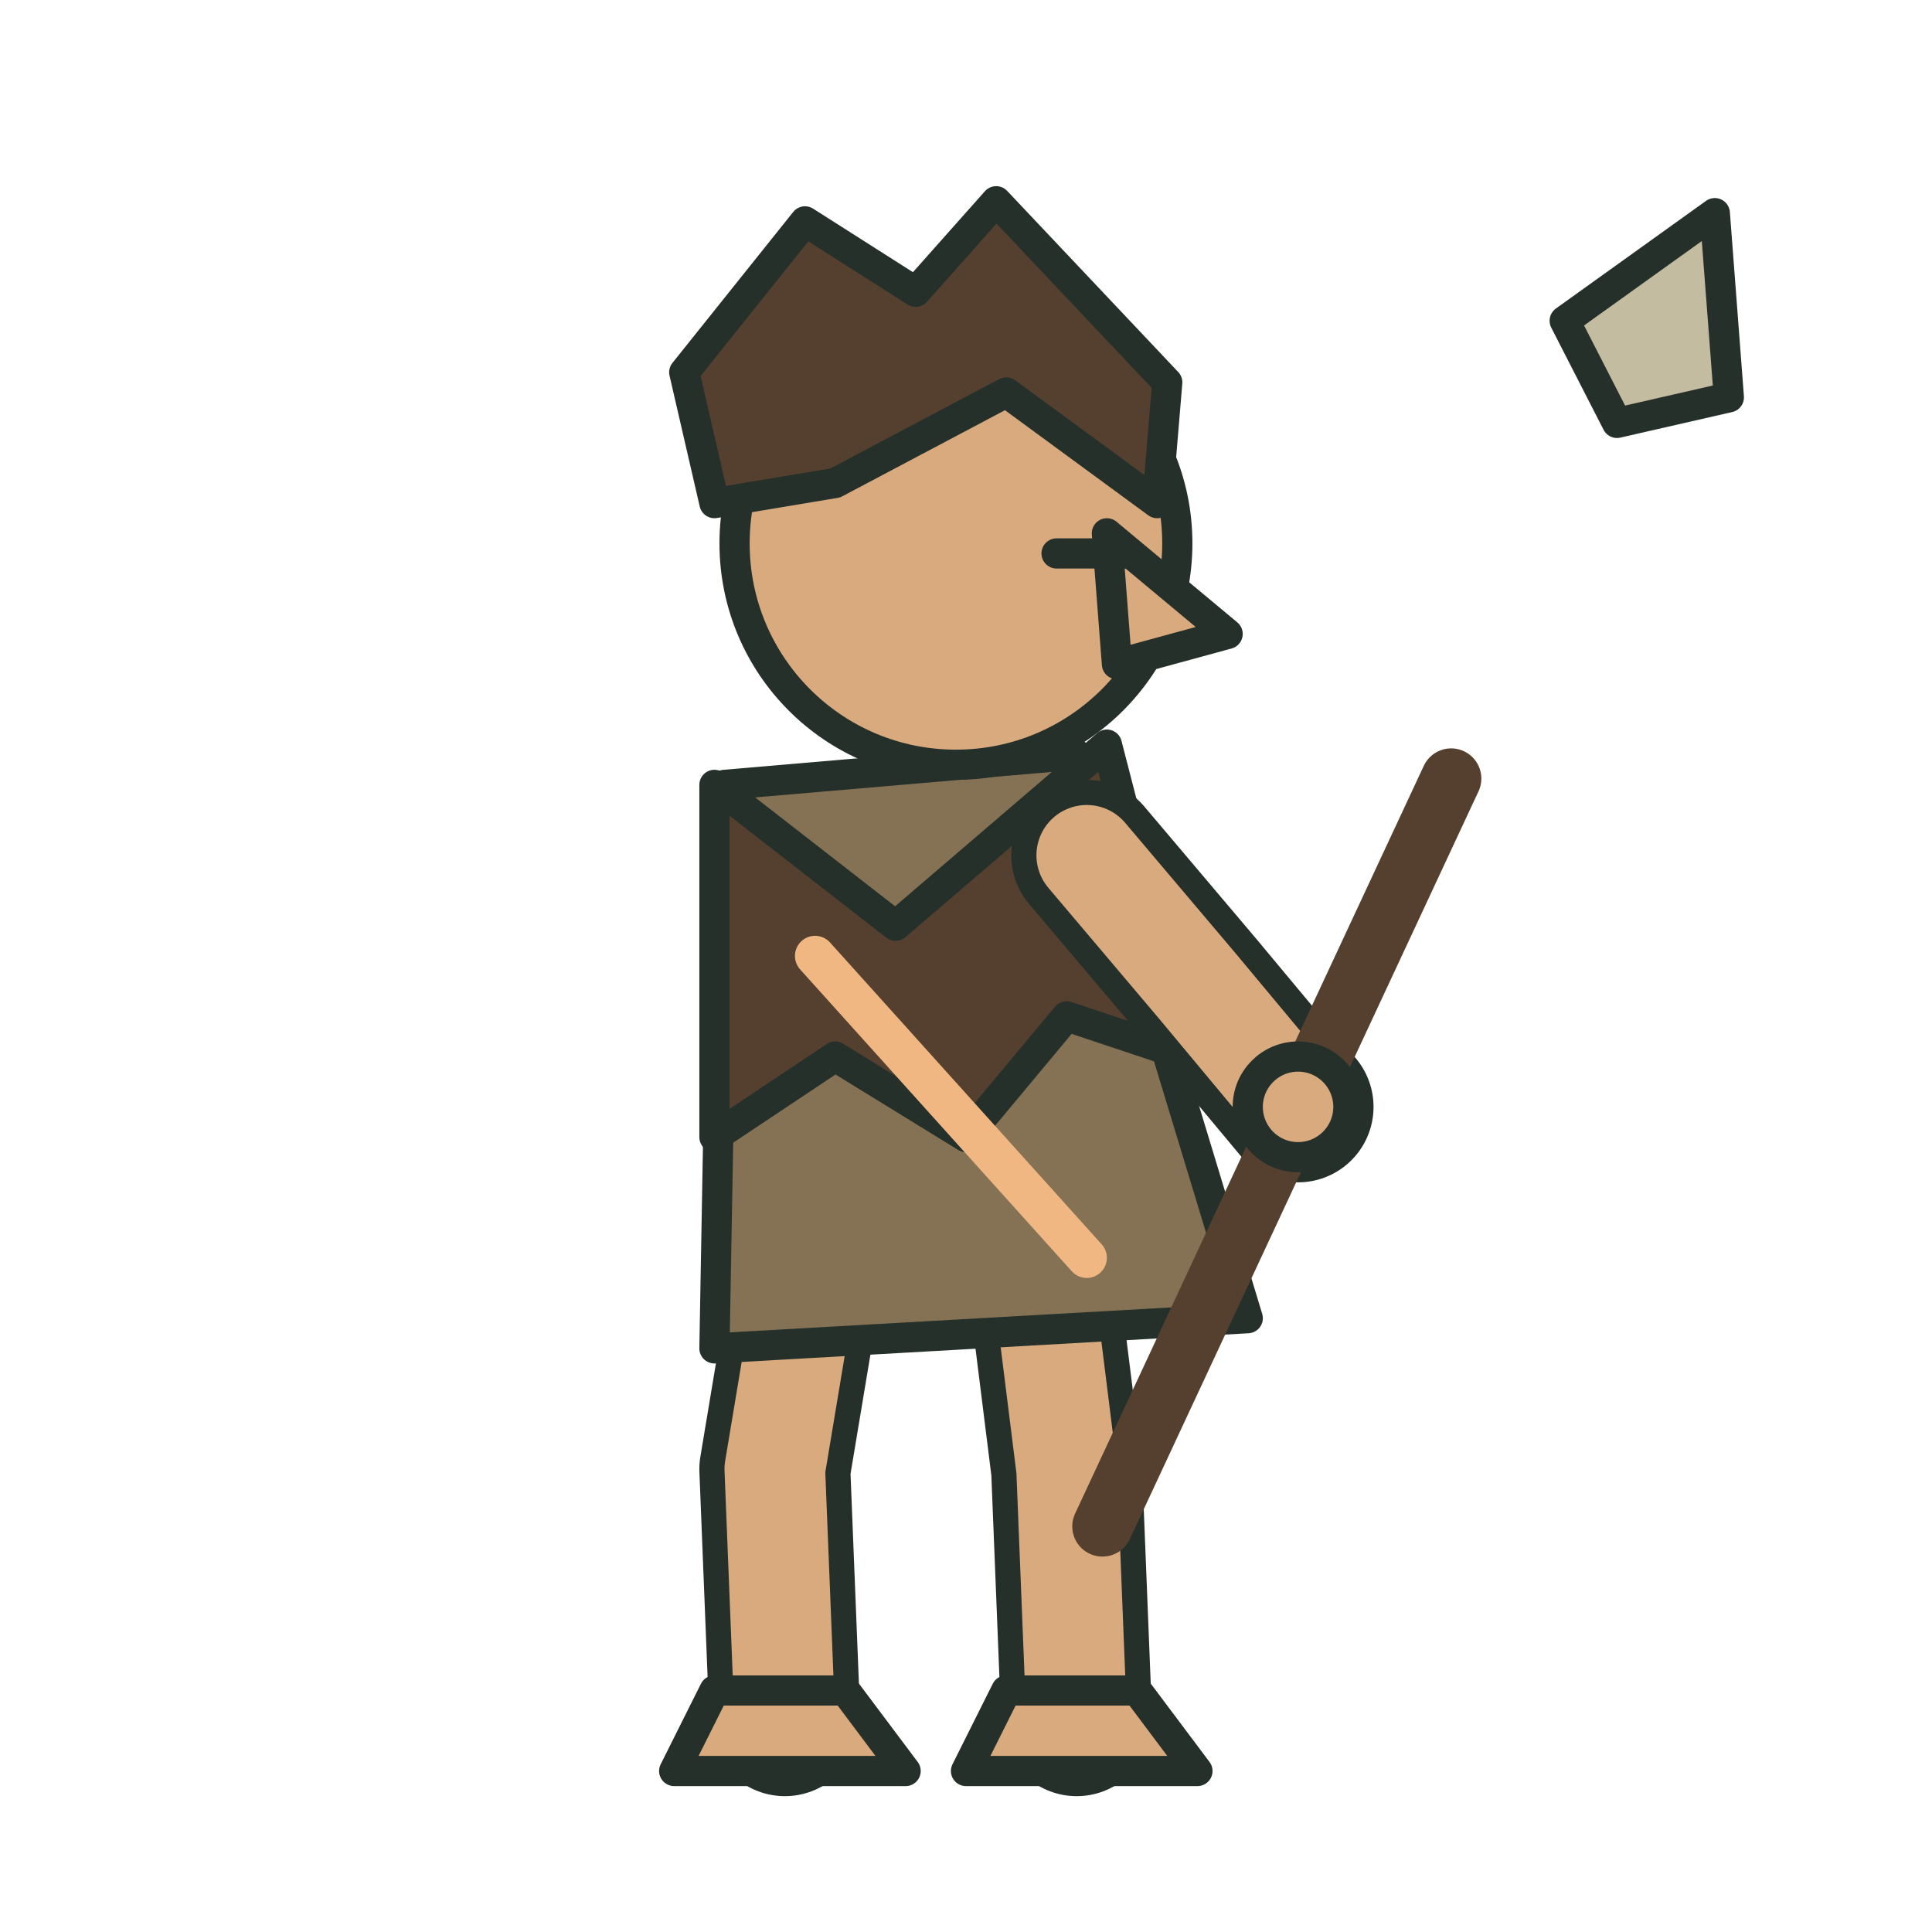
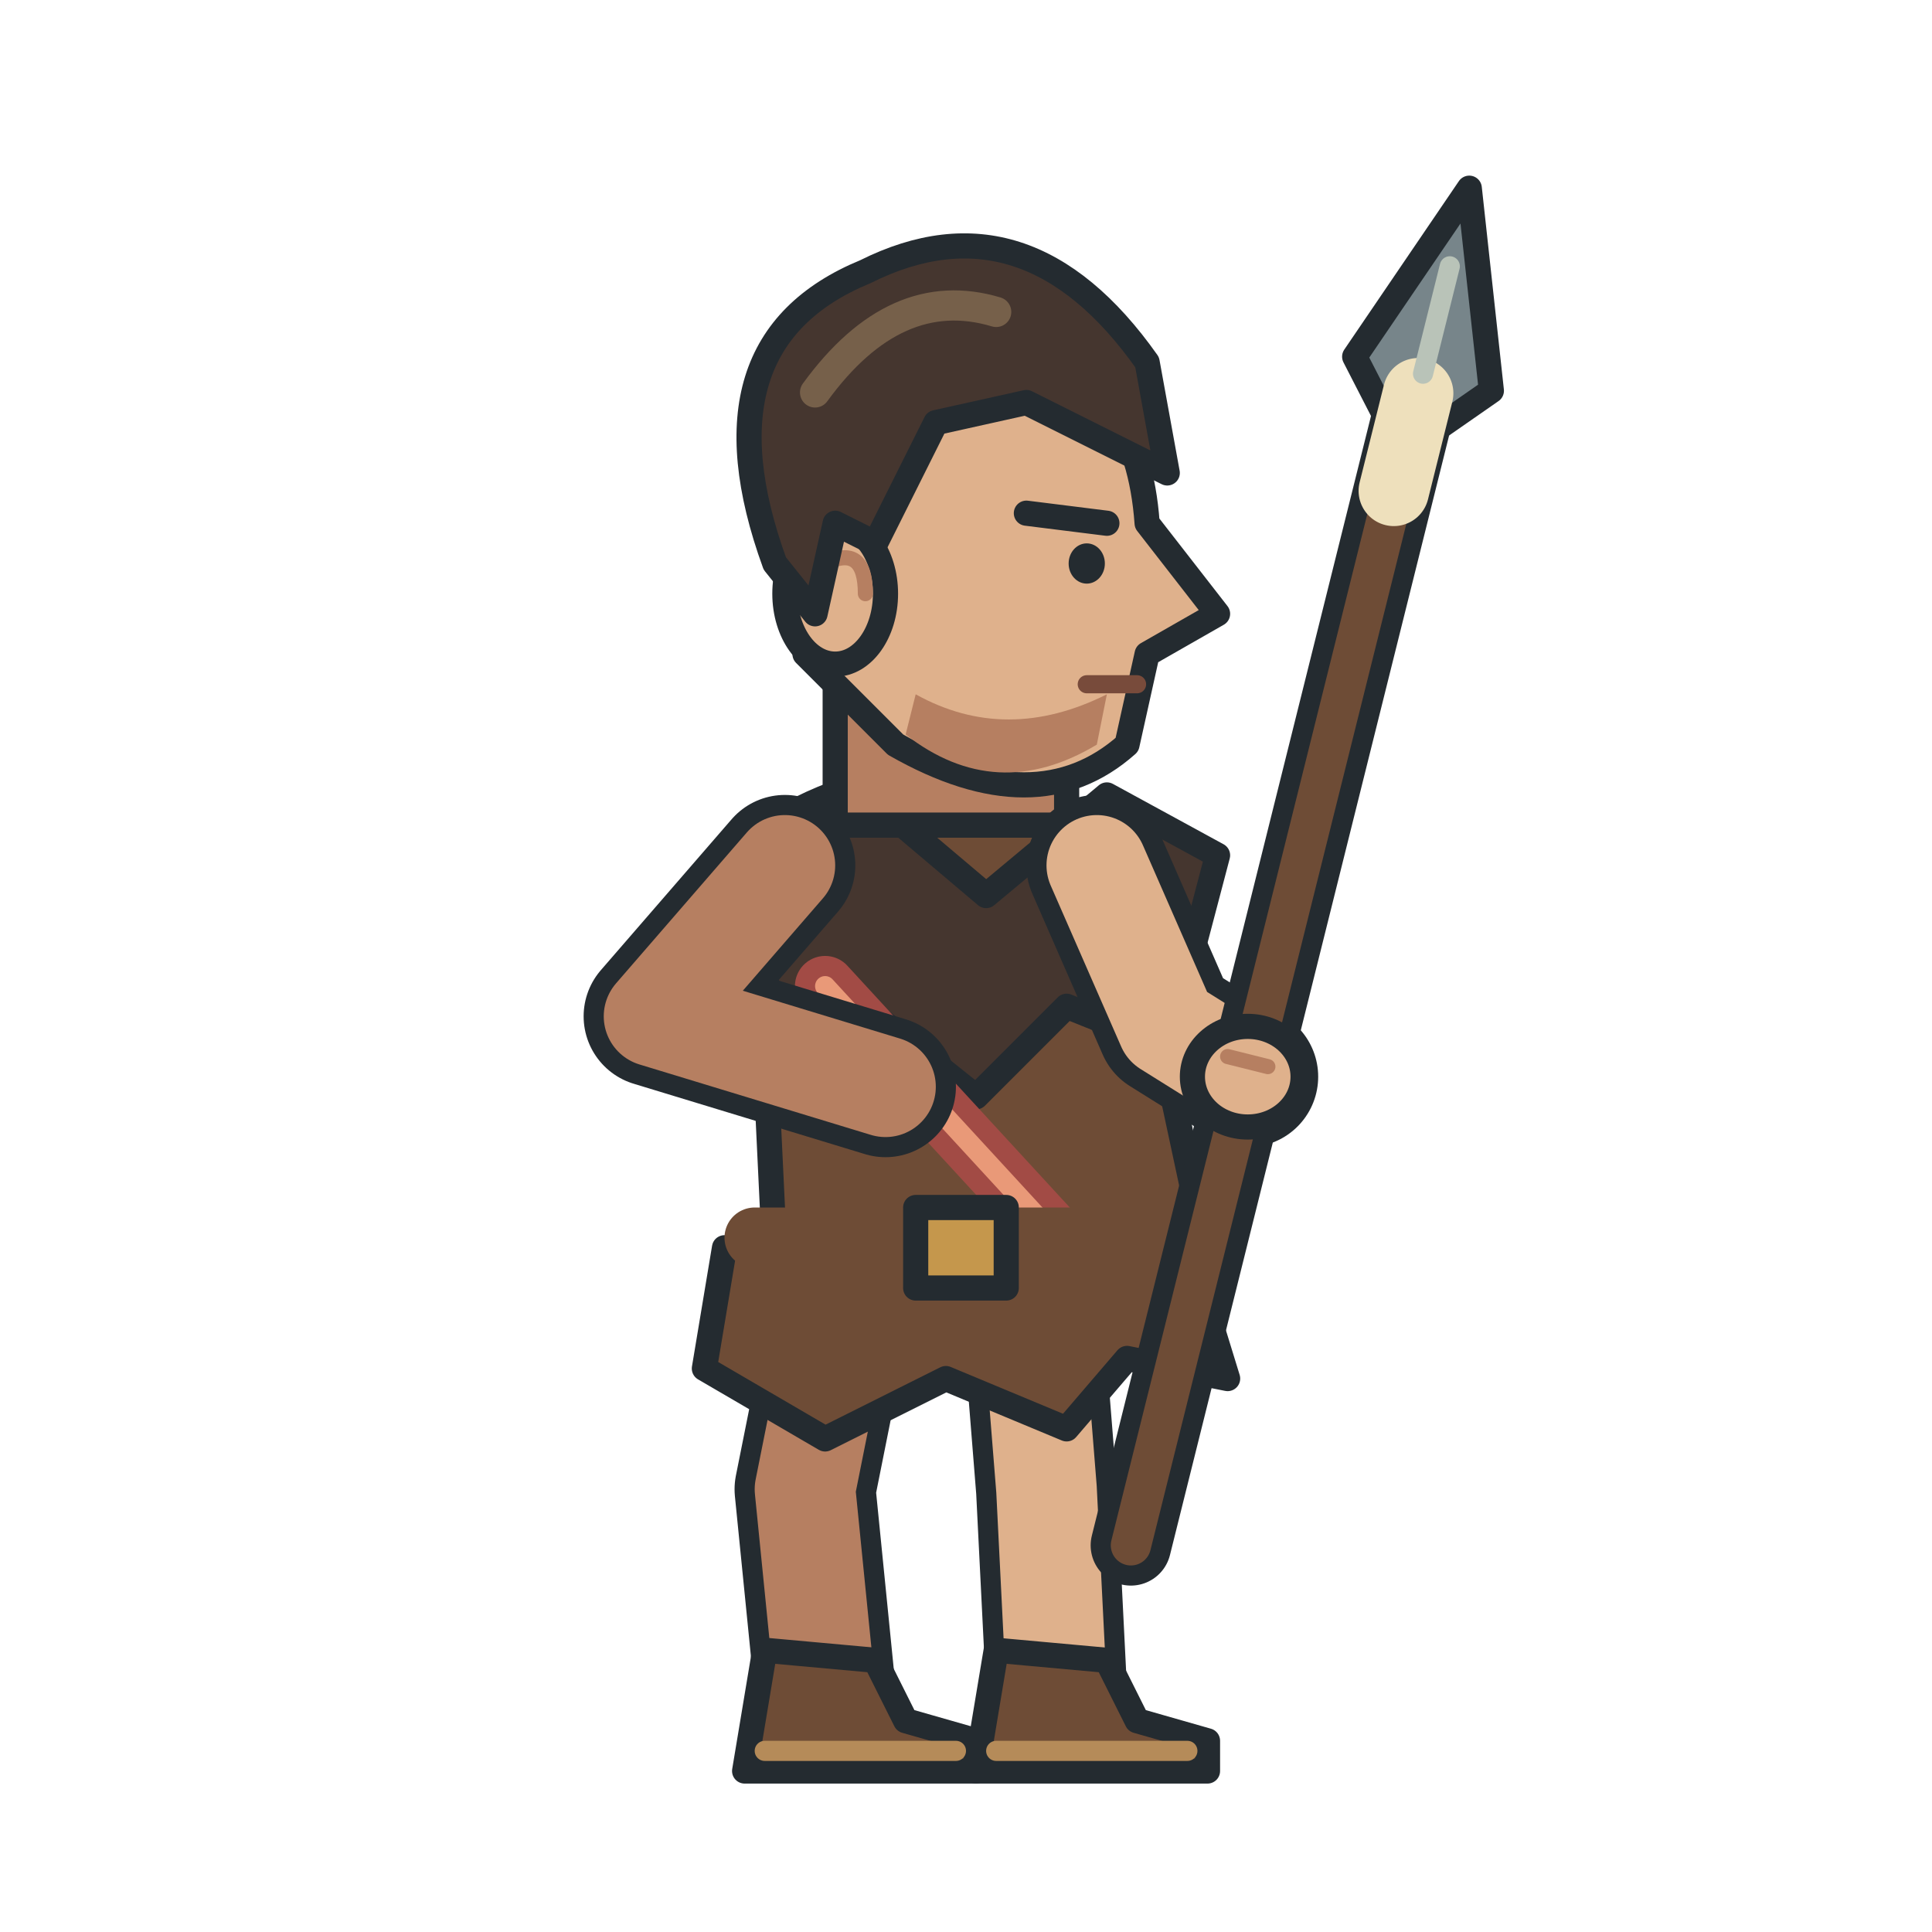
<svg xmlns="http://www.w3.org/2000/svg" width="192" height="192" viewBox="0 0 192 192">
-   <path d="M81 122L77 146 78 171" fill="none" stroke="#25302b" stroke-width="15" stroke-linejoin="round" stroke-linecap="round" />
-   <path d="M81 122L77 146 78 171" fill="none" stroke="#d9aa7e" stroke-width="10" stroke-linejoin="round" stroke-linecap="round" />
-   <path d="M71 168h13l6 8h-23z" fill="#d9aa7e" stroke="#25302b" stroke-width="3" stroke-linejoin="round" stroke-linecap="round" />
-   <path d="M103 122L106 146 107 171" fill="none" stroke="#25302b" stroke-width="15" stroke-linejoin="round" stroke-linecap="round" />
-   <path d="M103 122L106 146 107 171" fill="none" stroke="#d9aa7e" stroke-width="10" stroke-linejoin="round" stroke-linecap="round" />
-   <path d="M100 168h13l6 8h-23z" fill="#d9aa7e" stroke="#25302b" stroke-width="3" stroke-linejoin="round" stroke-linecap="round" />
+   <path d="M85 123L80 148 82 168" fill="none" stroke="#242b30" stroke-width="14" stroke-linejoin="round" stroke-linecap="round" />
+   <path d="M85 123L80 148 82 168" fill="none" stroke="#b67f61" stroke-width="10" stroke-linejoin="round" stroke-linecap="round" />
+   <path d="M76 164l11 1 3 6 7 2v3H74z" fill="#6e4c36" stroke="#242b30" stroke-width="2.5" stroke-linejoin="round" stroke-linecap="round" />
+   <path d="M76 174h19" fill="none" stroke="#b58b59" stroke-width="2" stroke-linejoin="round" stroke-linecap="round" />
+   <path d="M102 123L104 148 105 168" fill="none" stroke="#242b30" stroke-width="14" stroke-linejoin="round" stroke-linecap="round" />
+   <path d="M102 123L104 148 105 168" fill="none" stroke="#dfb18c" stroke-width="10" stroke-linejoin="round" stroke-linecap="round" />
+   <path d="M99 164l11 1 3 6 7 2v3H97z" fill="#6e4c36" stroke="#242b30" stroke-width="2.5" stroke-linejoin="round" stroke-linecap="round" />
+   <path d="M99 174h19" fill="none" stroke="#b58b59" stroke-width="2" stroke-linejoin="round" stroke-linecap="round" />
  <g transform="translate(0 0)">
-     <path d="M72 78l35-3 17 56-53 3z" fill="#857255" stroke="#25302b" stroke-width="3" stroke-linejoin="round" stroke-linecap="round" />
-     <path d="M71 78l18 14 21-18 8 31-12-4-10 12-13-8-12 8z" fill="#55402f" stroke="#25302b" stroke-width="3" stroke-linejoin="round" stroke-linecap="round" />
-     <path d="M81 95l27 30" fill="none" stroke="#f0b783" stroke-width="4" stroke-linejoin="round" stroke-linecap="round" />
+     <path d="M75 83q18-12 36 0l9 42q-25 13-43 0z" fill="#6e4c36" stroke="#242b30" stroke-width="2.5" stroke-linejoin="round" stroke-linecap="round" />
+     <path d="M75 84l10-6 13 11 12-10 11 6-5 19-10-4-9 9-10-8-10 6z" fill="#45362f" stroke="#242b30" stroke-width="2.5" stroke-linejoin="round" stroke-linecap="round" />
+     <path d="M82 98l23 25" fill="none" stroke="#a24b45" stroke-width="6" stroke-linejoin="round" stroke-linecap="round" />
+     <path d="M82 98l23 25" fill="none" stroke="#e99978" stroke-width="2" stroke-linejoin="round" stroke-linecap="round" />
+     <path d="M72 124h46l4 13-10-2-6 7-12-5-12 6-12-7z" fill="#6e4c36" stroke="#242b30" stroke-width="2.5" stroke-linejoin="round" stroke-linecap="round" />
+     <path d="M75 123h40" fill="none" stroke="#6e4c36" stroke-width="6" stroke-linejoin="round" stroke-linecap="round" />
+     <path d="M91 120h9v8h-9z" fill="#c5974c" stroke="#242b30" stroke-width="2.5" stroke-linejoin="round" stroke-linecap="round" />
+     <path d="M83 68v14h23V65" fill="#b67f61" stroke="#242b30" stroke-width="2.5" stroke-linejoin="round" stroke-linecap="round" />
+     <path d="M79 43Q86 31 102 35Q113 38 114 52l7 9-7 4-2 9q-9 8-23 0l-9-9z" fill="#dfb18c" stroke="#242b30" stroke-width="2.5" stroke-linejoin="round" stroke-linecap="round" />
+     <path d="M91 69q9 5 19 0l-1 5q-10 6-19-1z" fill="#b67f61" stroke="none" stroke-width="2.5" stroke-linejoin="round" stroke-linecap="round" />
+     <ellipse cx="83" cy="59" rx="5" ry="7" fill="#dfb18c" stroke="#242b30" stroke-width="2.5" />
+     <path d="M82 56q4-2 4 3" fill="none" stroke="#b67f61" stroke-width="1.5" stroke-linejoin="round" stroke-linecap="round" />
+     <path d="M102 51l8 1" fill="none" stroke="#242b30" stroke-width="2.5" stroke-linejoin="round" stroke-linecap="round" />
+     <ellipse cx="108" cy="56" rx="1.8" ry="2" fill="#242b30" stroke="none" stroke-width="2.5" />
+     <path d="M108 68h5" fill="none" stroke="#784b3b" stroke-width="1.8" stroke-linejoin="round" stroke-linecap="round" />
+     <path d="M77 56q-8-22 9-29 16-8 28 9l2 11-14-7-9 2-6 12-4-2-2 9z" fill="#45362f" stroke="#242b30" stroke-width="2.5" stroke-linejoin="round" stroke-linecap="round" />
+     <path d="M81 39q8-11 18-8" fill="none" stroke="#76604a" stroke-width="3" stroke-linejoin="round" stroke-linecap="round" />
  </g>
-   <g transform="translate(0 0)">
-     <circle cx="95" cy="54" r="22" fill="#d9aa7e" stroke="#25302b" stroke-width="3" />
-     <path d="M110 53l12 10-11 3z" fill="#d9aa7e" stroke="#25302b" stroke-width="3" stroke-linejoin="round" stroke-linecap="round" />
-     <path d="M105 55h7" fill="none" stroke="#25302b" stroke-width="3" stroke-linejoin="round" stroke-linecap="round" />
-     <path d="M71 50l-3-13 12-15 11 7 8-9 17 18-1 12-15-11-17 9z" fill="#55402f" stroke="#25302b" stroke-width="3" stroke-linejoin="round" stroke-linecap="round" />
+   <path d="M78 86L65 101 88 108" fill="none" stroke="#242b30" stroke-width="14" stroke-linejoin="round" stroke-linecap="round" />
+   <path d="M78 86L65 101 88 108" fill="none" stroke="#b67f61" stroke-width="10" stroke-linejoin="round" stroke-linecap="round" />
+   <path d="M109 86L116 102 124 107" fill="none" stroke="#242b30" stroke-width="14" stroke-linejoin="round" stroke-linecap="round" />
+   <path d="M109 86L116 102 124 107" fill="none" stroke="#dfb18c" stroke-width="10" stroke-linejoin="round" stroke-linecap="round" />
+   <g transform="translate(124 107)">
+     <g transform="rotate(14)">
+       <path d="M0 48V-72" fill="none" stroke="#242b30" stroke-width="8" stroke-linejoin="round" stroke-linecap="round" />
+       <path d="M0 48V-72" fill="none" stroke="#6e4c36" stroke-width="4" stroke-linejoin="round" stroke-linecap="round" />
+       <path d="M0-91l-7 19 7 8 7-8z" fill="#77858a" stroke="#242b30" stroke-width="2.5" stroke-linejoin="round" stroke-linecap="round" />
+       <path d="M0-70v10" fill="none" stroke="#eee0bc" stroke-width="7" stroke-linejoin="round" stroke-linecap="round" />
+       <path d="M0-83v11" fill="none" stroke="#b9c3b8" stroke-width="2" stroke-linejoin="round" stroke-linecap="round" />
+     </g>
  </g>
-   <path d="M108 85L119 98 129 110" fill="none" stroke="#25302b" stroke-width="15" stroke-linejoin="round" stroke-linecap="round" />
-   <path d="M108 85L119 98 129 110" fill="none" stroke="#d9aa7e" stroke-width="10" stroke-linejoin="round" stroke-linecap="round" />
-   <g transform="translate(129 110) rotate(25)">
-     <path d="M0 46v-82" fill="none" stroke="#55402f" stroke-width="6" stroke-linejoin="round" stroke-linecap="round" />
-     <path d="M0-98l-9 16 9 7 9-7z" fill="#c4bca1" stroke="#25302b" stroke-width="3" stroke-linejoin="round" stroke-linecap="round" />
-   </g>
-   <circle cx="129" cy="110" r="5" fill="#d9aa7e" stroke="#25302b" stroke-width="3" />
+   <ellipse cx="124" cy="107" rx="5.5" ry="5" fill="#dfb18c" stroke="#242b30" stroke-width="2.5" />
+   <path d="M122 105l4 1" fill="none" stroke="#b67f61" stroke-width="1.5" stroke-linejoin="round" stroke-linecap="round" />
</svg>
